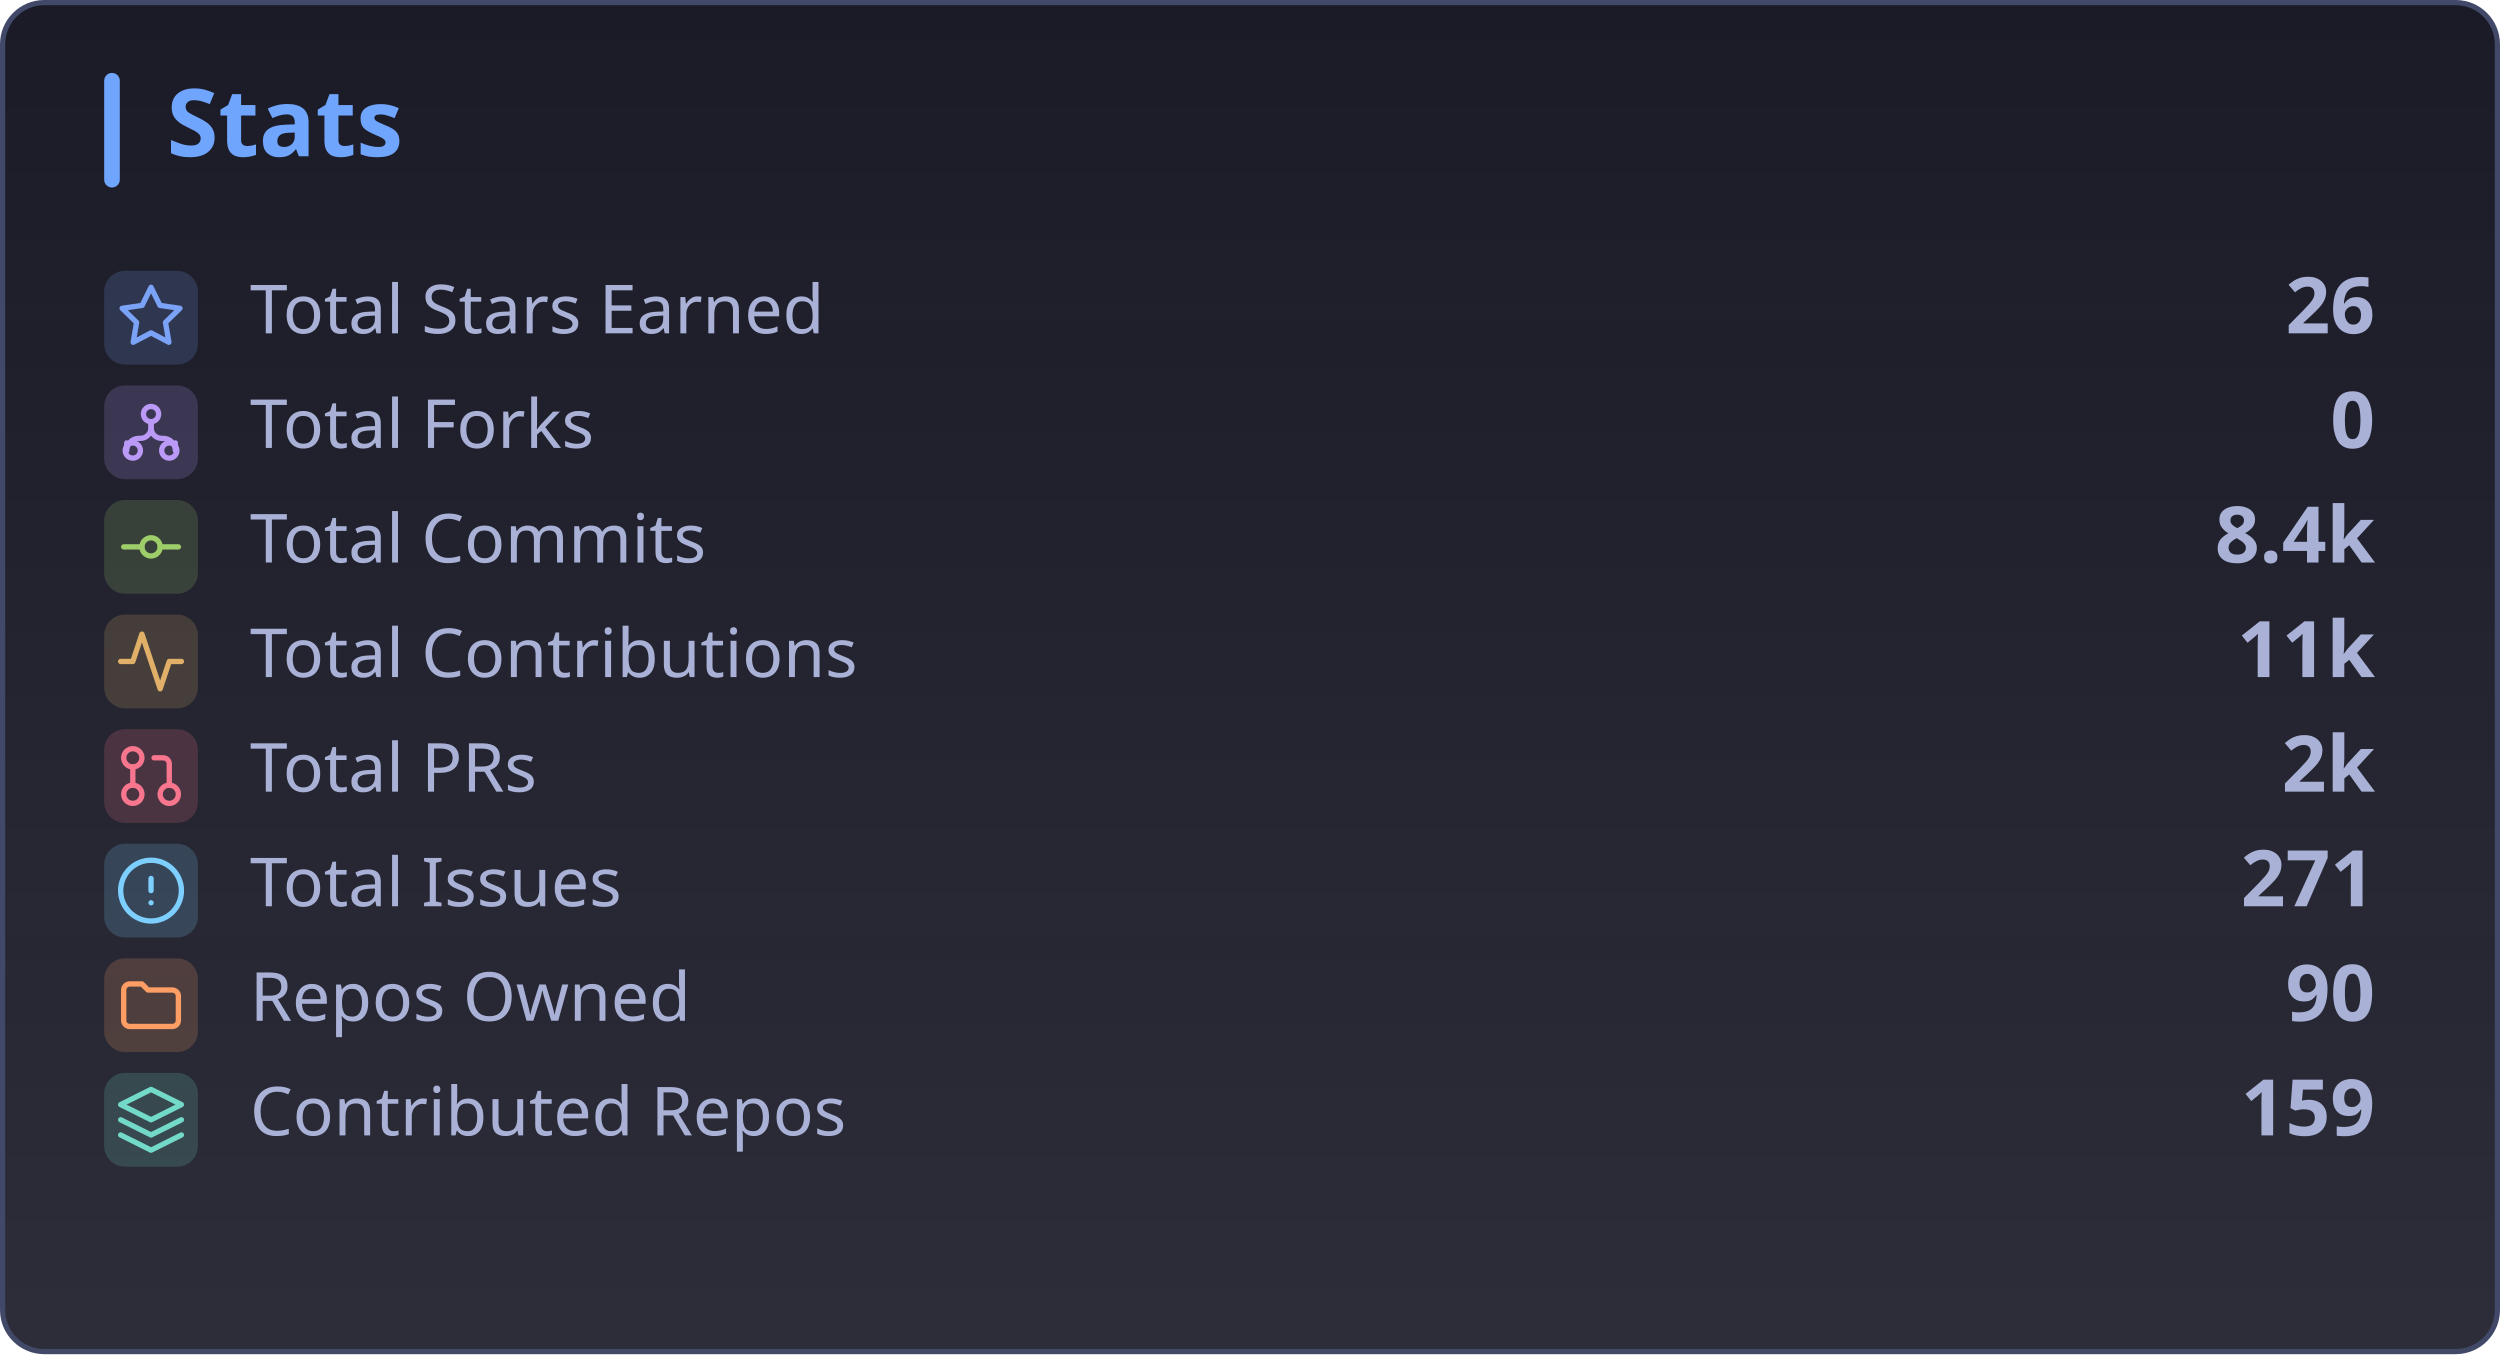
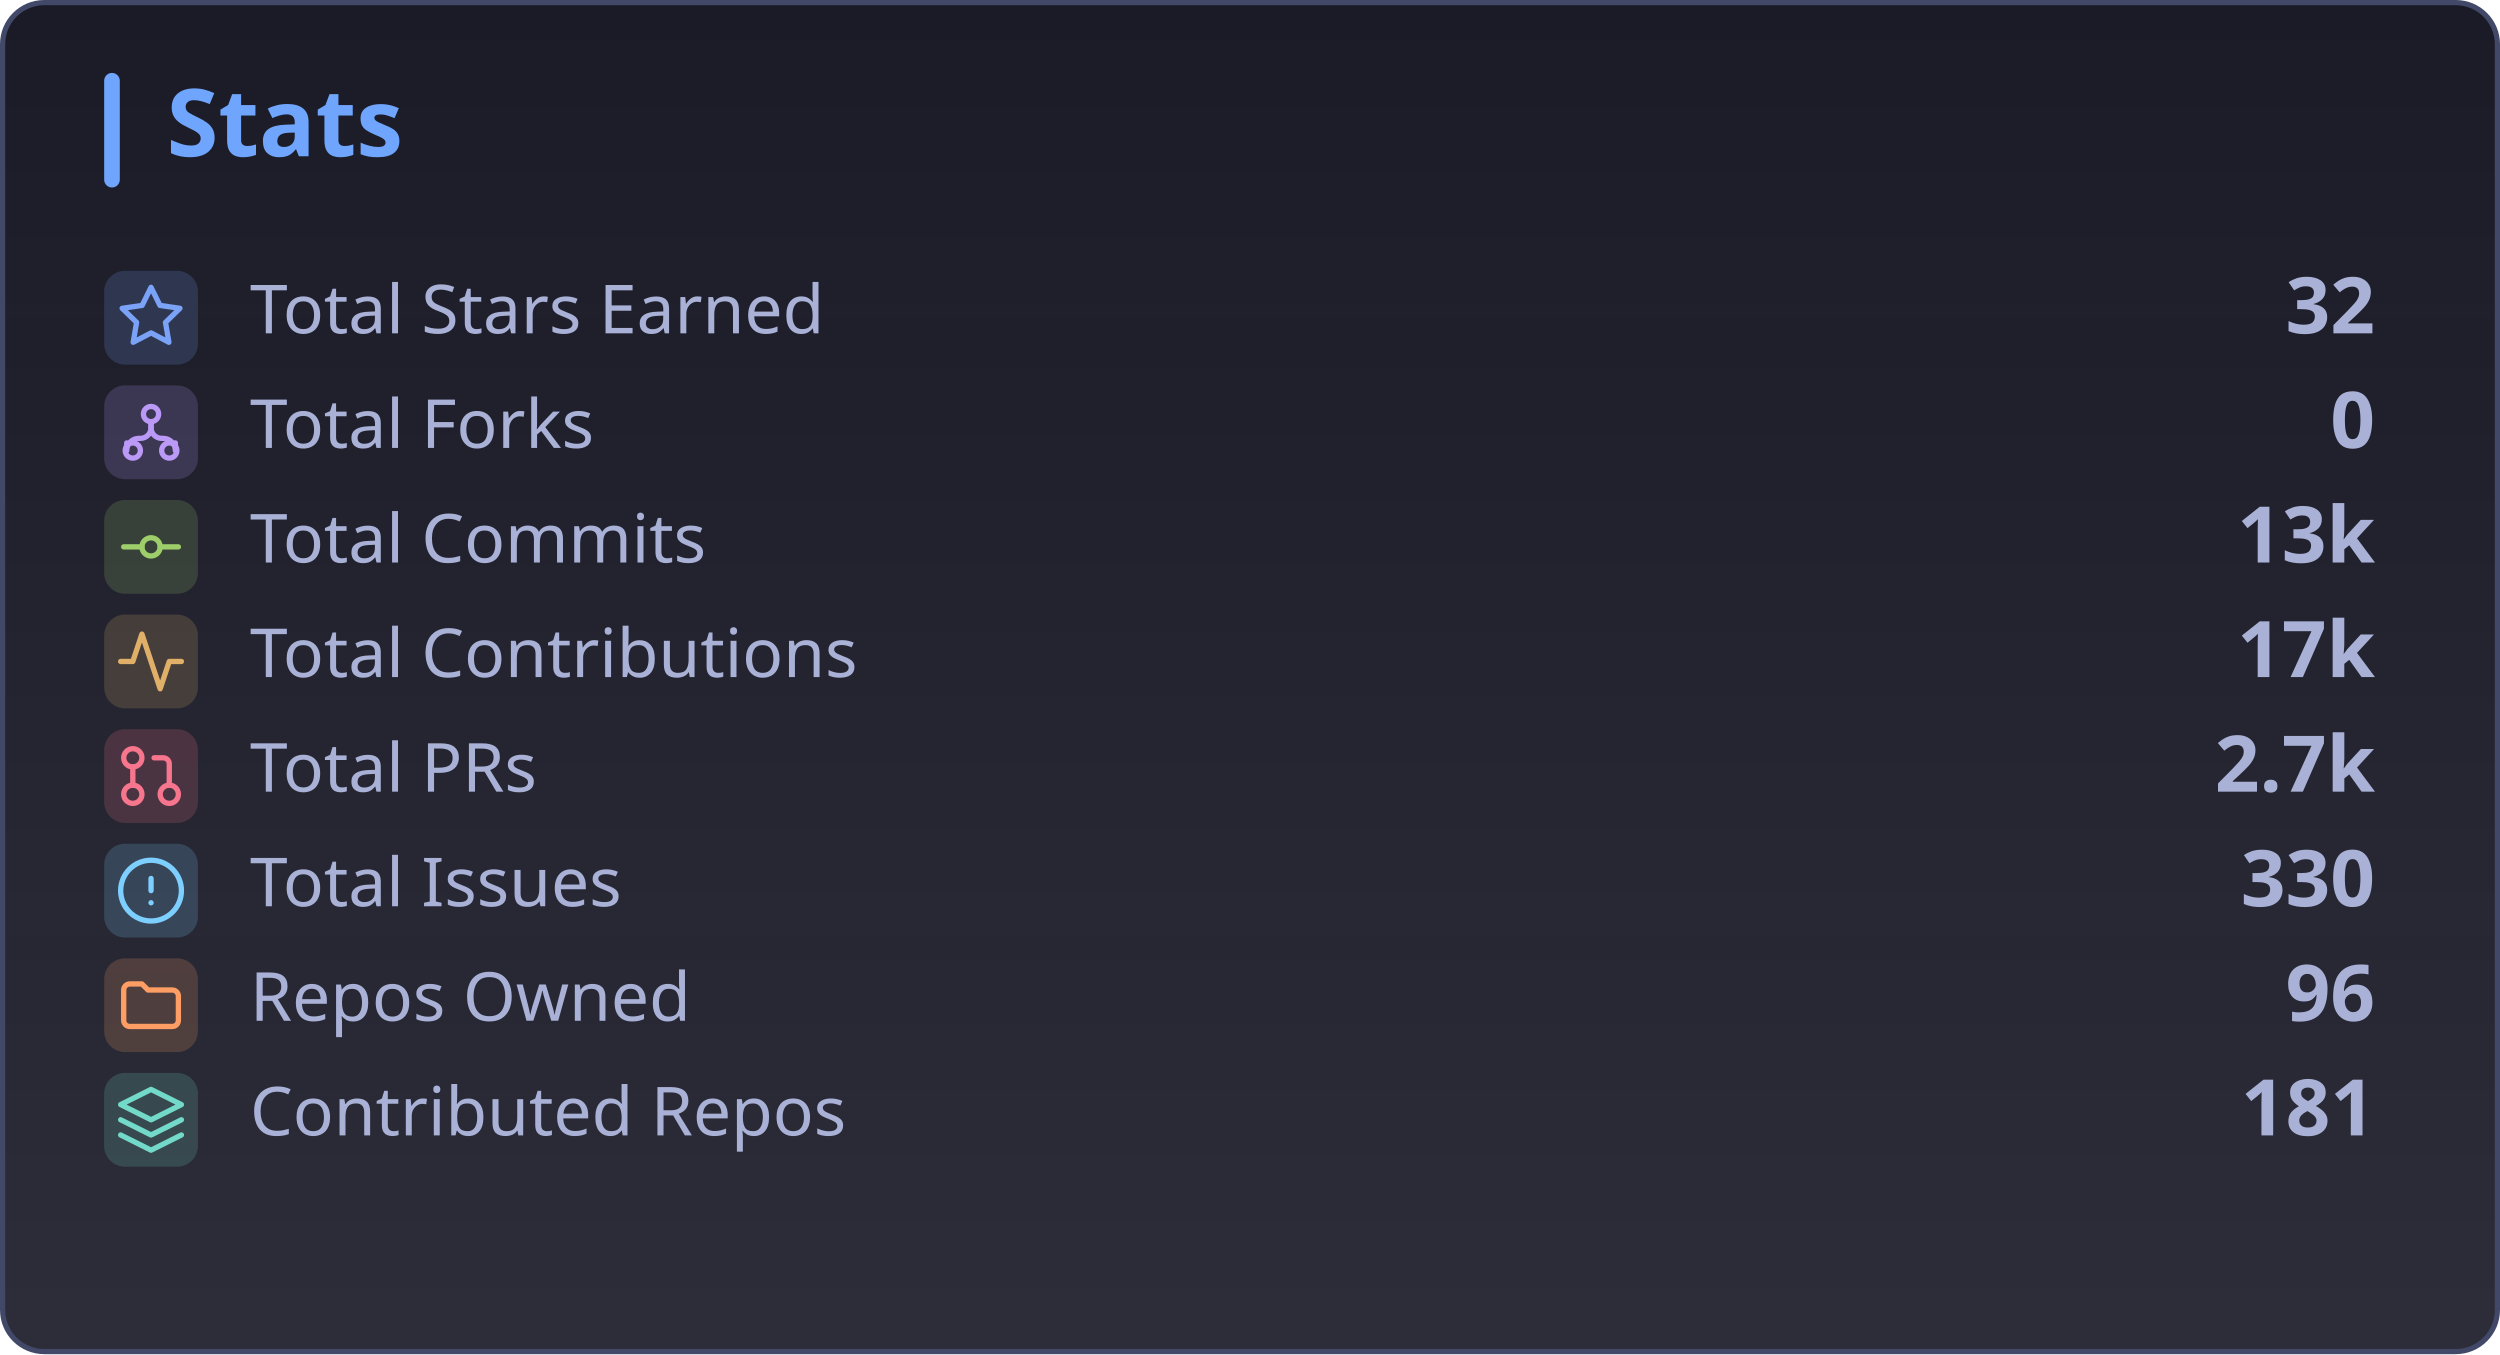
<svg xmlns="http://www.w3.org/2000/svg" width="480" height="260" viewBox="0 0 480 260" fill="none">
  <defs>
    <linearGradient id="card-bg" x1="0" y1="0" x2="0" y2="1">
      <stop offset="0%" stop-color="#1a1b27" stop-opacity="1" />
      <stop offset="100%" stop-color="#1a1b27" stop-opacity="0.92" />
    </linearGradient>
  </defs>
  <style>
.title    { font: 700 18px 'Segoe UI', system-ui, Sans-Serif; fill: #70a5fd; }
.text     { font: 400 13px 'Segoe UI', system-ui, Sans-Serif; fill: #a9b1d6; }
.muted    { font: 400 11px 'Segoe UI', system-ui, Sans-Serif; fill: #a9b1d6; opacity: 0.7; }
.bold     { font: 700 14px 'Segoe UI', system-ui, Sans-Serif; fill: #a9b1d6; }
.num      { font: 700 15px 'Segoe UI', system-ui, Sans-Serif; fill: #a9b1d6; }
.huge     { font: 800 30px 'Segoe UI', system-ui, Sans-Serif; }
.label    { font: 600 10px 'Segoe UI', system-ui, Sans-Serif; fill: #a9b1d6; opacity: 0.7; letter-spacing: 0.6px; }
.fadein   { animation: fadein 0.6s ease-in both; }
@keyframes fadein { from { opacity: 0; transform: translateY(4px); } to { opacity: 1; transform: translateY(0); } }
</style>
  <rect x="0.5" y="0.5" rx="8" ry="8" width="479" height="259" fill="url(#card-bg)" stroke="#414868" />
  <rect x="20" y="14" width="3" height="22" rx="1.5" fill="#70a5fd" />
  <text class="title" x="32" y="30">Stats</text>
  <rect x="20.00" y="52.00" width="18.00" height="18.00" rx="4.00" fill="#7aa2f7" opacity="0.18" />
  <g transform="translate(22.00,54.00) scale(0.5833)" fill="none" stroke="#7aa2f7" stroke-width="1.75" stroke-linecap="round" stroke-linejoin="round">
    <path d="M12 2l2.939 5.955 6.572.955-4.755 4.635 1.123 6.545L12 17l-5.878 3.09 1.123-6.545L2.49 8.91l6.572-.955z" />
  </g>
  <text class="text" x="48.00" y="64.00">Total Stars Earned</text>
-   <text class="num" x="456.00" y="64.00" text-anchor="end">26</text>
+   <text class="num" x="456.00" y="64.00" text-anchor="end">32</text>
  <rect x="20.00" y="74.00" width="18.00" height="18.00" rx="4.00" fill="#bb9af7" opacity="0.18" />
  <g transform="translate(22.00,76.00) scale(0.5833)" fill="none" stroke="#bb9af7" stroke-width="1.75" stroke-linecap="round" stroke-linejoin="round">
    <circle cx="12" cy="6" r="2.5" />
    <circle cx="6" cy="18" r="2.5" />
    <circle cx="18" cy="18" r="2.5" />
    <path d="M12 8.5v2A3.5 3.5 0 0 1 8.5 14H8a4 4 0 0 0-4 4v-2.5" />
    <path d="M12 8.5v2A3.5 3.5 0 0 0 15.5 14H16a4 4 0 0 1 4 4v-2.5" />
  </g>
  <text class="text" x="48.00" y="86.00">Total Forks</text>
  <text class="num" x="456.00" y="86.00" text-anchor="end">0</text>
  <rect x="20.00" y="96.00" width="18.00" height="18.00" rx="4.00" fill="#9ece6a" opacity="0.18" />
  <g transform="translate(22.00,98.00) scale(0.5833)" fill="none" stroke="#9ece6a" stroke-width="1.75" stroke-linecap="round" stroke-linejoin="round">
    <circle cx="12" cy="12" r="3" />
    <path d="M3 12h6" />
    <path d="M15 12h6" />
  </g>
  <text class="text" x="48.00" y="108.00">Total Commits</text>
-   <text class="num" x="456.00" y="108.00" text-anchor="end">8.4k</text>
+   <text class="num" x="456.00" y="108.00" text-anchor="end">13k</text>
  <rect x="20.00" y="118.00" width="18.00" height="18.00" rx="4.00" fill="#e0af68" opacity="0.18" />
  <g transform="translate(22.00,120.00) scale(0.5833)" fill="none" stroke="#e0af68" stroke-width="1.75" stroke-linecap="round" stroke-linejoin="round">
    <polyline points="22 12 18 12 15 21 9 3 6 12 2 12" />
  </g>
  <text class="text" x="48.00" y="130.00">Total Contributions</text>
-   <text class="num" x="456.00" y="130.00" text-anchor="end">11k</text>
+   <text class="num" x="456.00" y="130.00" text-anchor="end">17k</text>
  <rect x="20.00" y="140.00" width="18.00" height="18.00" rx="4.00" fill="#f7768e" opacity="0.18" />
  <g transform="translate(22.00,142.00) scale(0.5833)" fill="none" stroke="#f7768e" stroke-width="1.75" stroke-linecap="round" stroke-linejoin="round">
    <circle cx="6" cy="6" r="3" />
    <circle cx="6" cy="18" r="3" />
    <circle cx="18" cy="18" r="3" />
    <path d="M6 9v6" />
    <path d="M13 6h3a2 2 0 0 1 2 2v7" />
  </g>
  <text class="text" x="48.00" y="152.00">Total PRs</text>
-   <text class="num" x="456.00" y="152.00" text-anchor="end">2k</text>
+   <text class="num" x="456.00" y="152.00" text-anchor="end">2.7k</text>
  <rect x="20.00" y="162.00" width="18.00" height="18.00" rx="4.00" fill="#7dcfff" opacity="0.18" />
  <g transform="translate(22.00,164.00) scale(0.5833)" fill="none" stroke="#7dcfff" stroke-width="1.75" stroke-linecap="round" stroke-linejoin="round">
    <circle cx="12" cy="12" r="10" />
    <line x1="12" y1="8" x2="12" y2="12" />
    <line x1="12" y1="16" x2="12" y2="16" />
  </g>
  <text class="text" x="48.00" y="174.00">Total Issues</text>
-   <text class="num" x="456.00" y="174.00" text-anchor="end">271</text>
+   <text class="num" x="456.00" y="174.00" text-anchor="end">330</text>
  <rect x="20.00" y="184.00" width="18.00" height="18.00" rx="4.00" fill="#ff9e64" opacity="0.18" />
  <g transform="translate(22.00,186.00) scale(0.5833)" fill="none" stroke="#ff9e64" stroke-width="1.75" stroke-linecap="round" stroke-linejoin="round">
    <path d="M3 7a2 2 0 0 1 2-2h4l2 2h8a2 2 0 0 1 2 2v8a2 2 0 0 1-2 2H5a2 2 0 0 1-2-2z" />
  </g>
  <text class="text" x="48.00" y="196.00">Repos Owned</text>
-   <text class="num" x="456.00" y="196.00" text-anchor="end">90</text>
+   <text class="num" x="456.00" y="196.00" text-anchor="end">96</text>
  <rect x="20.00" y="206.00" width="18.00" height="18.00" rx="4.00" fill="#73daca" opacity="0.18" />
  <g transform="translate(22.00,208.00) scale(0.5833)" fill="none" stroke="#73daca" stroke-width="1.75" stroke-linecap="round" stroke-linejoin="round">
    <polygon points="12 2 2 7 12 12 22 7 12 2" />
    <polyline points="2 17 12 22 22 17" />
    <polyline points="2 12 12 17 22 12" />
  </g>
  <text class="text" x="48.00" y="218.00">Contributed Repos</text>
-   <text class="num" x="456.00" y="218.00" text-anchor="end">159</text>
+   <text class="num" x="456.00" y="218.00" text-anchor="end">181</text>
</svg>
